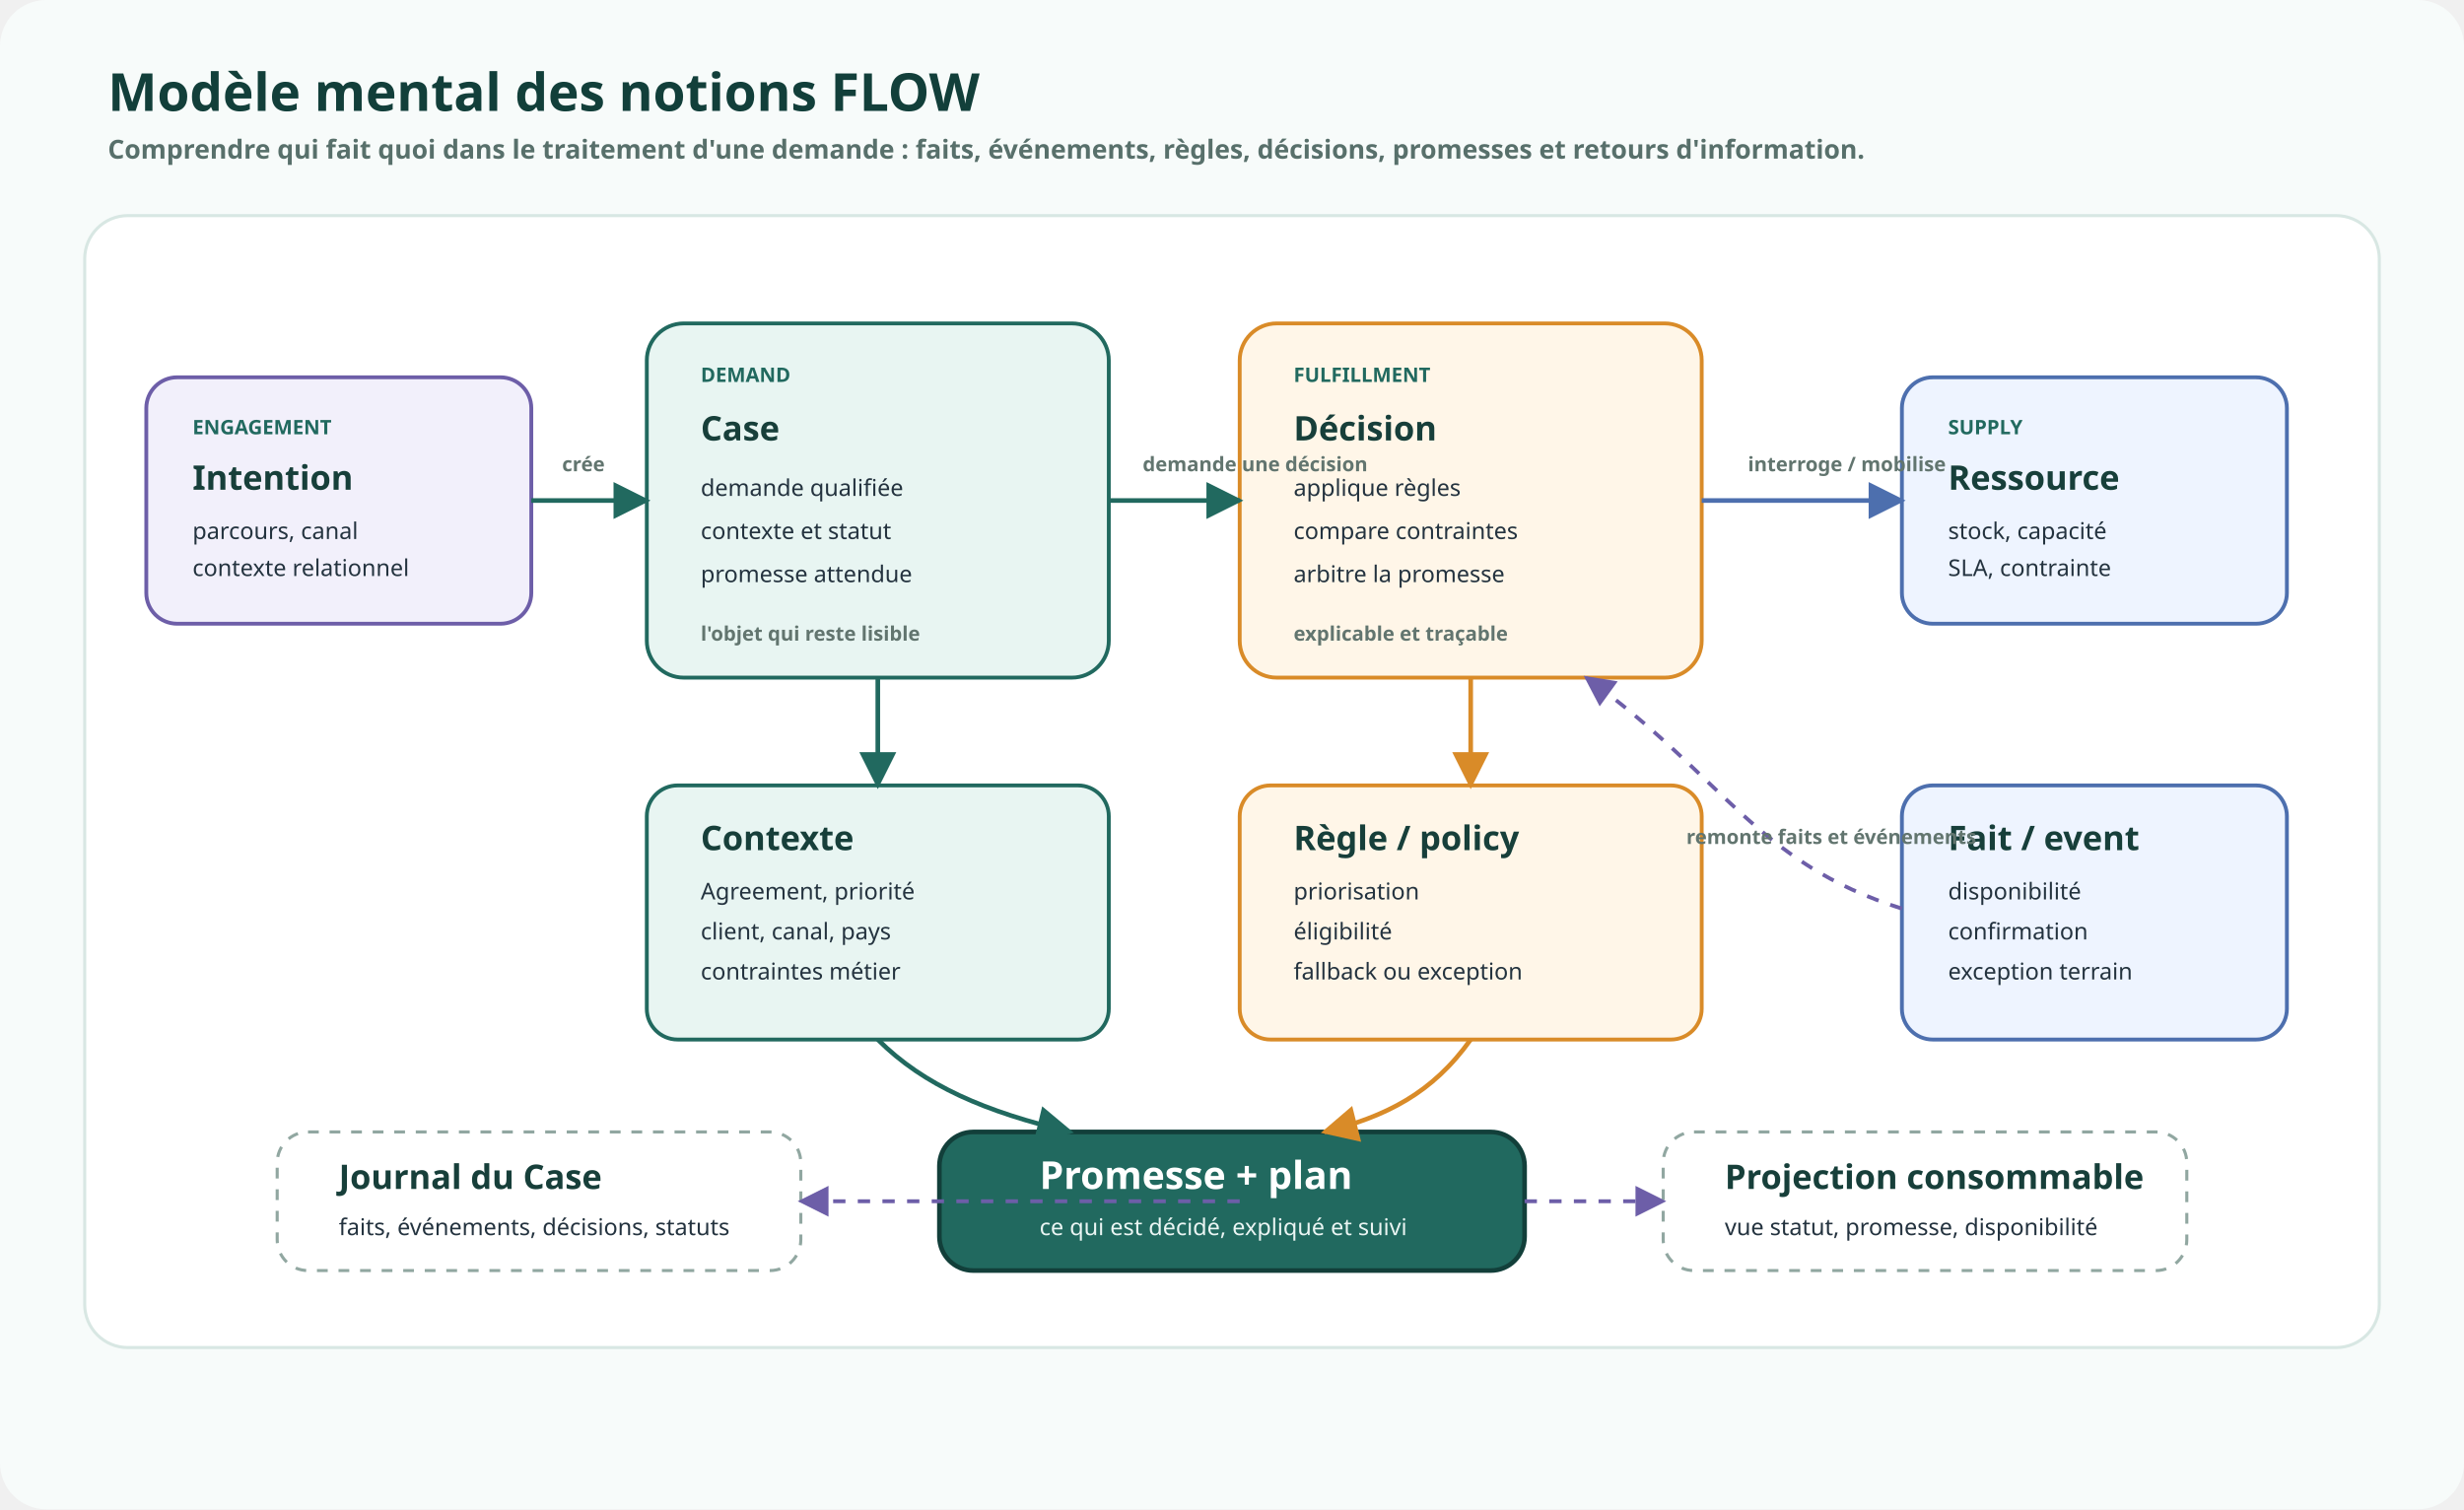
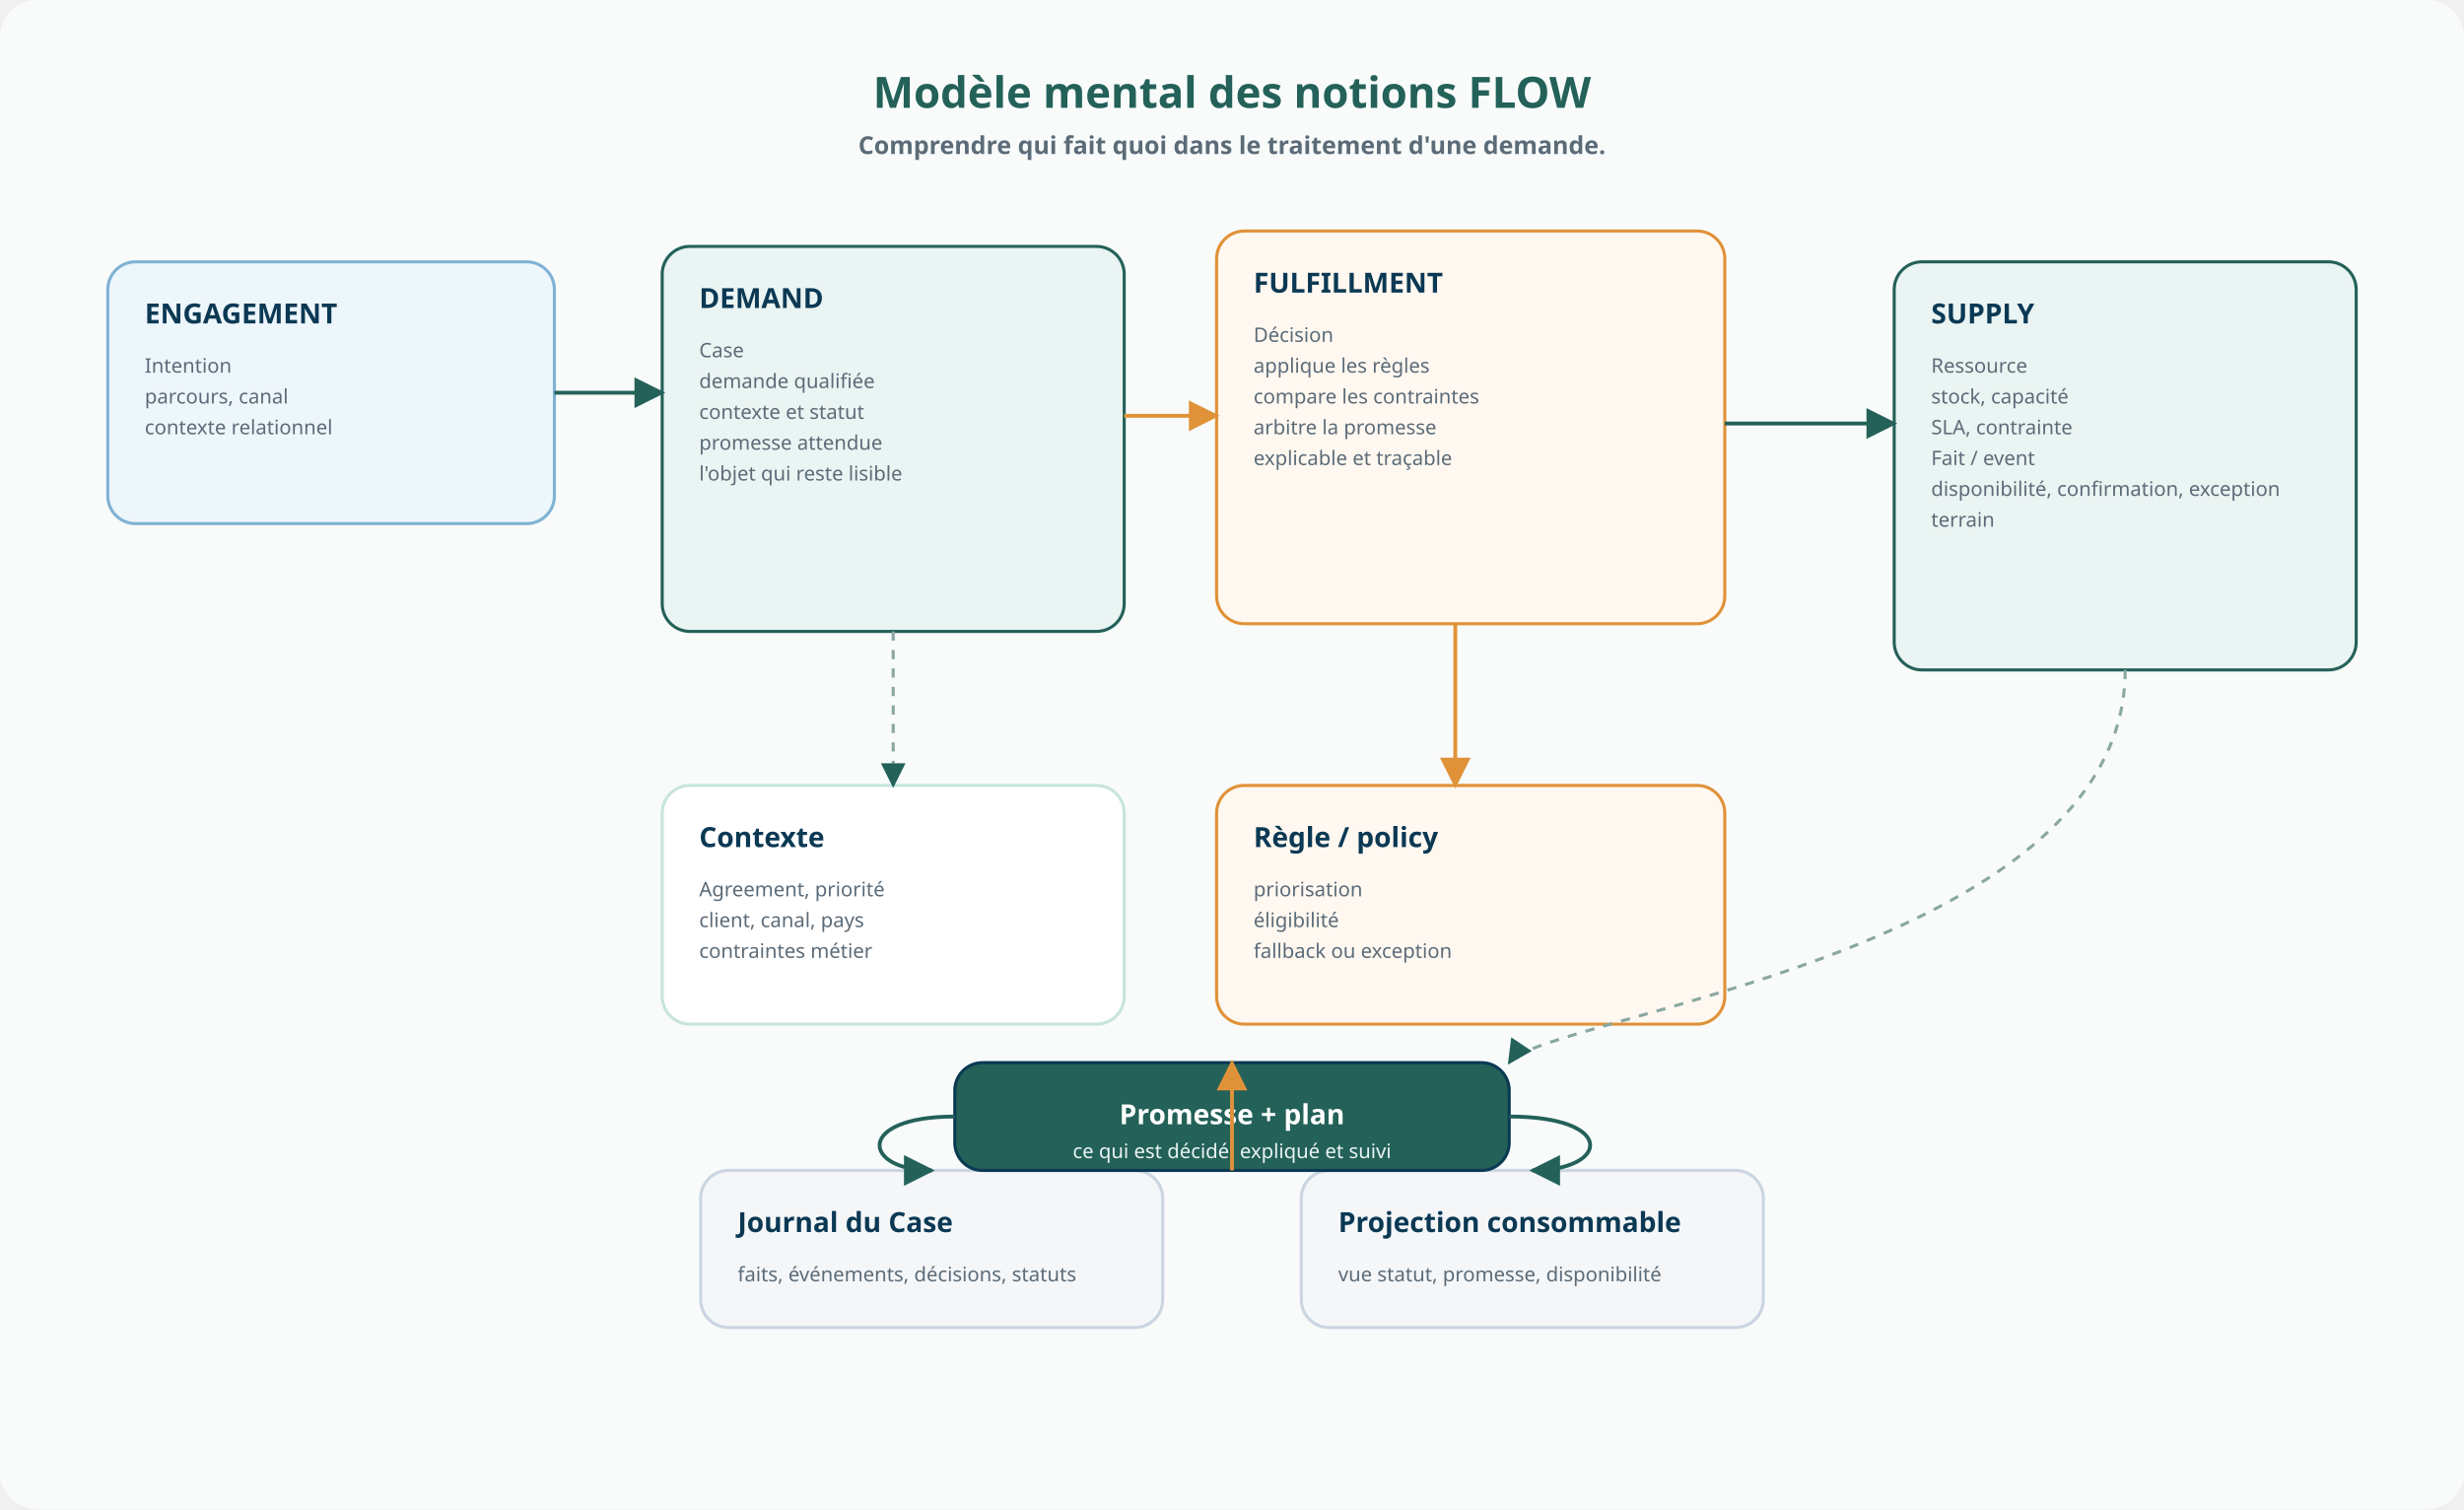
<svg xmlns="http://www.w3.org/2000/svg" width="1600" height="980" viewBox="0 0 1600 980" preserveAspectRatio="xMidYMid meet" role="img" aria-labelledby="title desc">
  <defs>
    <style>
-       .bg{fill:#f7fbfa}
-       .panel{fill:#ffffff;stroke:#d8e7e3;stroke-width:2}
-       .core{fill:#21695f;stroke:#123f3a;stroke-width:3}
-       .flow{fill:#e8f5f2;stroke:#21695f;stroke-width:2.5}
-       .decide{fill:#fff6e8;stroke:#d98b28;stroke-width:2.5}
-       .external{fill:#f2f0fb;stroke:#6d5ea8;stroke-width:2.5}
-       .supply{fill:#eef4ff;stroke:#4d6fae;stroke-width:2.5}
-       .trace{fill:#ffffff;stroke:#91a7a1;stroke-width:2;stroke-dasharray:7 7}
-       .title{font:700 34px Aptos,Calibri,sans-serif;fill:#123f3a}
-       .subtitle{font:600 17px Aptos,Calibri,sans-serif;fill:#58706b}
-       .h{font:700 22px Aptos,Calibri,sans-serif;fill:#173f3a}
-       .hw{font:700 25px Aptos,Calibri,sans-serif;fill:#ffffff}
-       .t{font:500 15px Aptos,Calibri,sans-serif;fill:#24333f}
-       .tw{font:500 15px Aptos,Calibri,sans-serif;fill:#eaf5f3}
-       .s{font:600 13px Aptos,Calibri,sans-serif;fill:#62756f}
-       .label{font:700 13px Aptos,Calibri,sans-serif;fill:#21695f;letter-spacing:0}
-       .arrow{stroke:#21695f;stroke-width:3;fill:none;marker-end:url(#arrow)}
-       .arrow2{stroke:#d98b28;stroke-width:3;fill:none;marker-end:url(#arrow2)}
-       .arrow3{stroke:#4d6fae;stroke-width:3;fill:none;marker-end:url(#arrow3)}
-       .dash{stroke:#6d5ea8;stroke-width:2.5;fill:none;stroke-dasharray:8 8;marker-end:url(#arrow4)}
+       .bg{fill:#f8fbfa}.panel{fill:#fff;stroke:#c7e4de;stroke-width:2}.panelSoft{fill:#eaf4f2;stroke:#236159;stroke-width:2}.accent{fill:#fff8f0;stroke:#e09238;stroke-width:2}.amber{fill:#fff8f0;stroke:#e09238;stroke-width:2}.green{fill:#eaf4f2;stroke:#236159;stroke-width:2}.blue{fill:#edf6fb;stroke:#7fb2d4;stroke-width:2}.purple{fill:#f4f0fb;stroke:#a98bd3;stroke-width:2}.grey{fill:#f4f6f8;stroke:#cbd5e1;stroke-width:2}.red{fill:#fff0ef;stroke:#d98b7d;stroke-width:2}.core{fill:#236159;stroke:#0b3954;stroke-width:2}.dark{fill:#0b3954;stroke:#052437;stroke-width:2}.title{font:700 28px Aptos,Calibri,Segoe UI,sans-serif;fill:#236159}.subtitle{font:600 16px Aptos,Calibri,Segoe UI,sans-serif;fill:#5b6b78}.h{font:700 18px Aptos,Calibri,Segoe UI,sans-serif;fill:#0b3954}.hWhite{font:700 18px Aptos,Calibri,Segoe UI,sans-serif;fill:#fff}.txt{font:500 15px Aptos,Calibri,Segoe UI,sans-serif;fill:#1e293b}.small{font:500 13px Aptos,Calibri,Segoe UI,sans-serif;fill:#5b6b78}.smallWhite{font:500 13px Aptos,Calibri,Segoe UI,sans-serif;fill:#eaf4f2}.pill{fill:#eaf4f2;stroke:#c7e4de;stroke-width:1.5}.pillAccent{fill:#fff8f0;stroke:#e09238;stroke-width:1.5}.pillText{font:700 12px Aptos,Calibri,Segoe UI,sans-serif;fill:#0b3954}.pillAccentText{font:700 12px Aptos,Calibri,Segoe UI,sans-serif;fill:#8a4f0f}.arrow{stroke:#236159;stroke-width:2.5;fill:none;marker-end:url(#arrow)}.arrowAccent{stroke:#e09238;stroke-width:2.5;fill:none;marker-end:url(#arrowAccent)}.arrowSoft{stroke:#8aa7a1;stroke-width:2;fill:none;stroke-dasharray:6 6;marker-end:url(#arrow)}.dash{stroke-dasharray:6 6}.label{font:700 12px Aptos,Calibri,Segoe UI,sans-serif;fill:#236159}.labelAccent{font:700 12px Aptos,Calibri,Segoe UI,sans-serif;fill:#8a4f0f}.num{font:800 20px Aptos,Calibri,Segoe UI,sans-serif;fill:#e09238}
    </style>
-     <marker id="arrow" viewBox="0 0 10 10" refX="9" refY="5" markerWidth="8" markerHeight="8" orient="auto">
-       <path d="M0,0 L10,5 L0,10z" fill="#21695f" />
+     <marker id="arrow" viewBox="0 0 10 10" refX="9" refY="5" markerWidth="8" markerHeight="8" orient="auto-start-reverse">
+       <path d="M0,0 L10,5 L0,10 z" fill="#236159" />
    </marker>
-     <marker id="arrow2" viewBox="0 0 10 10" refX="9" refY="5" markerWidth="8" markerHeight="8" orient="auto">
-       <path d="M0,0 L10,5 L0,10z" fill="#d98b28" />
-     </marker>
-     <marker id="arrow3" viewBox="0 0 10 10" refX="9" refY="5" markerWidth="8" markerHeight="8" orient="auto">
-       <path d="M0,0 L10,5 L0,10z" fill="#4d6fae" />
-     </marker>
-     <marker id="arrow4" viewBox="0 0 10 10" refX="9" refY="5" markerWidth="8" markerHeight="8" orient="auto">
-       <path d="M0,0 L10,5 L0,10z" fill="#6d5ea8" />
+     <marker id="arrowAccent" viewBox="0 0 10 10" refX="9" refY="5" markerWidth="8" markerHeight="8" orient="auto-start-reverse">
+       <path d="M0,0 L10,5 L0,10 z" fill="#e09238" />
    </marker>
  </defs>
-   <rect class="bg" width="1600" height="980" rx="30" />
-   <text class="title" x="70" y="72">Modèle mental des notions FLOW</text>
-   <text class="subtitle" x="70" y="103">Comprendre qui fait quoi dans le traitement d'une demande : faits, événements, règles, décisions, promesses et retours d'information.</text>
-   <rect class="panel" x="55" y="140" width="1490" height="735" rx="28" />
-   <rect class="external" x="95" y="245" width="250" height="160" rx="20" />
-   <text class="label" x="125" y="282">ENGAGEMENT</text>
-   <text class="h" x="125" y="318">Intention</text>
-   <text class="t" x="125" y="350">parcours, canal</text>
-   <text class="t" x="125" y="374">contexte relationnel</text>
-   <rect class="flow" x="420" y="210" width="300" height="230" rx="24" />
-   <text class="label" x="455" y="248">DEMAND</text>
-   <text class="h" x="455" y="286">Case</text>
-   <text class="t" x="455" y="322">demande qualifiée</text>
-   <text class="t" x="455" y="350">contexte et statut</text>
-   <text class="t" x="455" y="378">promesse attendue</text>
-   <text class="s" x="455" y="416">l'objet qui reste lisible</text>
-   <rect class="flow" x="420" y="510" width="300" height="165" rx="20" />
-   <text class="h" x="455" y="552">Contexte</text>
-   <text class="t" x="455" y="584">Agreement, priorité</text>
-   <text class="t" x="455" y="610">client, canal, pays</text>
-   <text class="t" x="455" y="636">contraintes métier</text>
-   <rect class="decide" x="805" y="210" width="300" height="230" rx="24" />
-   <text class="label" x="840" y="248">FULFILLMENT</text>
-   <text class="h" x="840" y="286">Décision</text>
-   <text class="t" x="840" y="322">applique règles</text>
-   <text class="t" x="840" y="350">compare contraintes</text>
-   <text class="t" x="840" y="378">arbitre la promesse</text>
-   <text class="s" x="840" y="416">explicable et traçable</text>
-   <rect class="decide" x="805" y="510" width="300" height="165" rx="20" />
-   <text class="h" x="840" y="552">Règle / policy</text>
-   <text class="t" x="840" y="584">priorisation</text>
-   <text class="t" x="840" y="610">éligibilité</text>
-   <text class="t" x="840" y="636">fallback ou exception</text>
-   <rect class="supply" x="1235" y="245" width="250" height="160" rx="20" />
-   <text class="label" x="1265" y="282">SUPPLY</text>
-   <text class="h" x="1265" y="318">Ressource</text>
-   <text class="t" x="1265" y="350">stock, capacité</text>
-   <text class="t" x="1265" y="374">SLA, contrainte</text>
-   <rect class="supply" x="1235" y="510" width="250" height="165" rx="20" />
-   <text class="h" x="1265" y="552">Fait / event</text>
-   <text class="t" x="1265" y="584">disponibilité</text>
-   <text class="t" x="1265" y="610">confirmation</text>
-   <text class="t" x="1265" y="636">exception terrain</text>
-   <rect class="core" x="610" y="735" width="380" height="90" rx="22" />
-   <text class="hw" x="675" y="772">Promesse + plan</text>
-   <text class="tw" x="675" y="802">ce qui est décidé, expliqué et suivi</text>
-   <rect class="trace" x="180" y="735" width="340" height="90" rx="20" />
-   <text class="h" x="220" y="772">Journal du Case</text>
-   <text class="t" x="220" y="802">faits, événements, décisions, statuts</text>
-   <rect class="trace" x="1080" y="735" width="340" height="90" rx="20" />
-   <text class="h" x="1120" y="772">Projection consommable</text>
-   <text class="t" x="1120" y="802">vue statut, promesse, disponibilité</text>
-   <path class="arrow" d="M345 325 L420 325" />
-   <path class="arrow" d="M720 325 L805 325" />
-   <path class="arrow3" d="M1105 325 L1235 325" />
-   <path class="dash" d="M1235 590 C1140 560 1120 505 1030 440" />
-   <path class="arrow2" d="M955 440 L955 510" />
-   <path class="arrow2" d="M955 675 C930 710 900 725 860 735" />
-   <path class="arrow" d="M570 440 L570 510" />
-   <path class="arrow" d="M570 675 C600 705 640 722 695 735" />
-   <path class="dash" d="M805 780 L520 780" />
-   <path class="dash" d="M990 780 L1080 780" />
-   <text class="s" x="365" y="306">crée</text>
-   <text class="s" x="742" y="306">demande une décision</text>
-   <text class="s" x="1135" y="306">interroge / mobilise</text>
-   <text class="s" x="1095" y="548">remonte faits et événements</text>
+   <rect class="bg" x="0" y="0" width="1600" height="980" rx="24" />
+   <text class="title" x="800" y="70" text-anchor="middle">Modèle mental des notions FLOW</text>
+   <text class="subtitle" x="800" y="100" text-anchor="middle">Comprendre qui fait quoi dans le traitement d'une demande.</text>
+   <rect class="blue" x="70" y="170" width="290" height="170" rx="18" />
+   <text class="h" x="94" y="210">ENGAGEMENT</text>
+   <text class="small" x="94" y="242">Intention</text>
+   <text class="small" x="94" y="262">parcours, canal</text>
+   <text class="small" x="94" y="282">contexte relationnel</text>
+   <rect class="panelSoft" x="430" y="160" width="300" height="250" rx="18" />
+   <text class="h" x="454" y="200">DEMAND</text>
+   <text class="small" x="454" y="232">Case</text>
+   <text class="small" x="454" y="252">demande qualifiée</text>
+   <text class="small" x="454" y="272">contexte et statut</text>
+   <text class="small" x="454" y="292">promesse attendue</text>
+   <text class="small" x="454" y="312">l'objet qui reste lisible</text>
+   <rect class="accent" x="790" y="150" width="330" height="255" rx="18" />
+   <text class="h" x="814" y="190">FULFILLMENT</text>
+   <text class="small" x="814" y="222">Décision</text>
+   <text class="small" x="814" y="242">applique les règles</text>
+   <text class="small" x="814" y="262">compare les contraintes</text>
+   <text class="small" x="814" y="282">arbitre la promesse</text>
+   <text class="small" x="814" y="302">explicable et traçable</text>
+   <rect class="green" x="1230" y="170" width="300" height="265" rx="18" />
+   <text class="h" x="1254" y="210">SUPPLY</text>
+   <text class="small" x="1254" y="242">Ressource</text>
+   <text class="small" x="1254" y="262">stock, capacité</text>
+   <text class="small" x="1254" y="282">SLA, contrainte</text>
+   <text class="small" x="1254" y="302">Fait / event</text>
+   <text class="small" x="1254" y="322">disponibilité, confirmation, exception</text>
+   <text class="small" x="1254" y="342">terrain</text>
+   <rect class="panel" x="430" y="510" width="300" height="155" rx="18" />
+   <text class="h" x="454" y="550">Contexte</text>
+   <text class="small" x="454" y="582">Agreement, priorité</text>
+   <text class="small" x="454" y="602">client, canal, pays</text>
+   <text class="small" x="454" y="622">contraintes métier</text>
+   <rect class="amber" x="790" y="510" width="330" height="155" rx="18" />
+   <text class="h" x="814" y="550">Règle / policy</text>
+   <text class="small" x="814" y="582">priorisation</text>
+   <text class="small" x="814" y="602">éligibilité</text>
+   <text class="small" x="814" y="622">fallback ou exception</text>
+   <rect class="grey" x="455" y="760" width="300" height="102" rx="18" />
+   <text class="h" x="479" y="800">Journal du Case</text>
+   <text class="small" x="479" y="832">faits, événements, décisions, statuts</text>
+   <rect class="grey" x="845" y="760" width="300" height="102" rx="18" />
+   <text class="h" x="869" y="800">Projection consommable</text>
+   <text class="small" x="869" y="832">vue statut, promesse, disponibilité</text>
+   <rect class="core" x="620" y="690" width="360" height="70" rx="18" />
+   <text class="hWhite" x="800" y="730" text-anchor="middle">Promesse + plan</text>
+   <text class="smallWhite" x="800" y="752" text-anchor="middle">ce qui est décidé, expliqué et suivi</text>
+   <path class="arrow" d="M360 255 L430 255" />
+   <path class="arrowAccent" d="M730 270 L790 270" />
+   <path class="arrow" d="M1120 275 L1230 275" />
+   <path class="arrowSoft" d="M1380 435 C1380 620 1000 660 980 690" />
+   <path class="arrowAccent" d="M945 405 L945 510" />
+   <path class="arrowSoft" d="M580 410 L580 510" />
+   <path class="arrowAccent" d="M800 760 L800 690" />
+   <path class="arrow" d="M620 725 C555 725 560 760 605 760" />
+   <path class="arrow" d="M980 725 C1050 725 1045 760 995 760" />
</svg>
